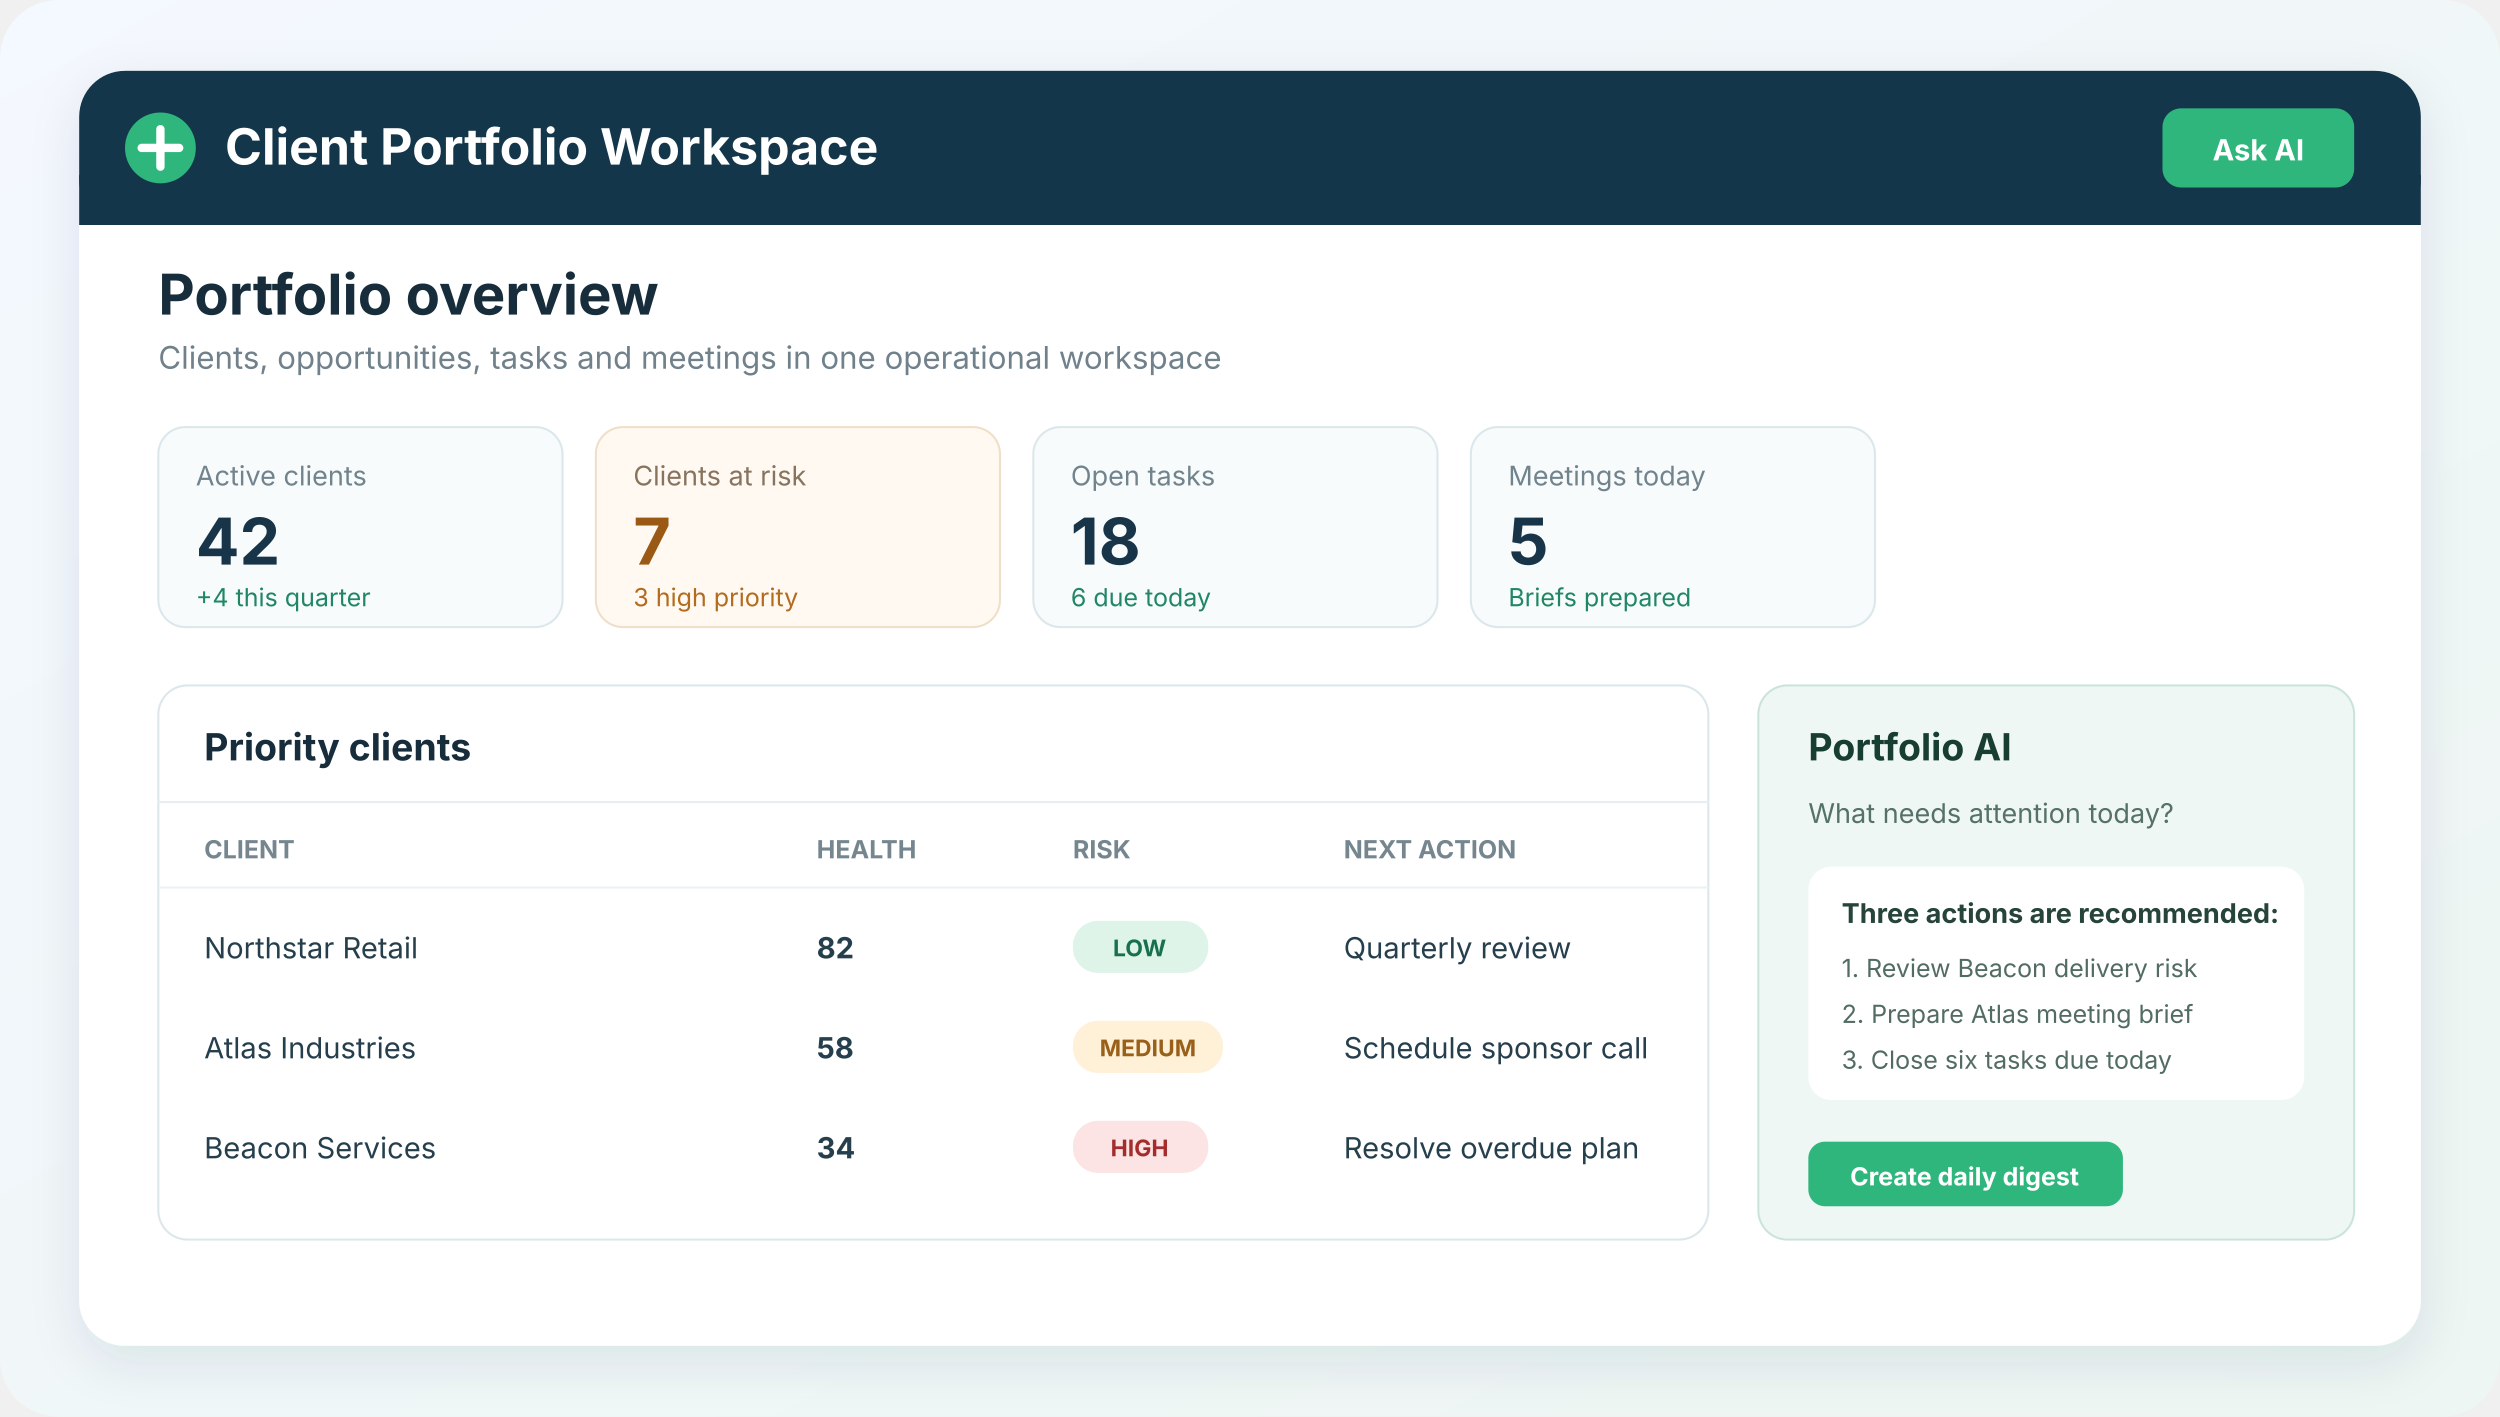
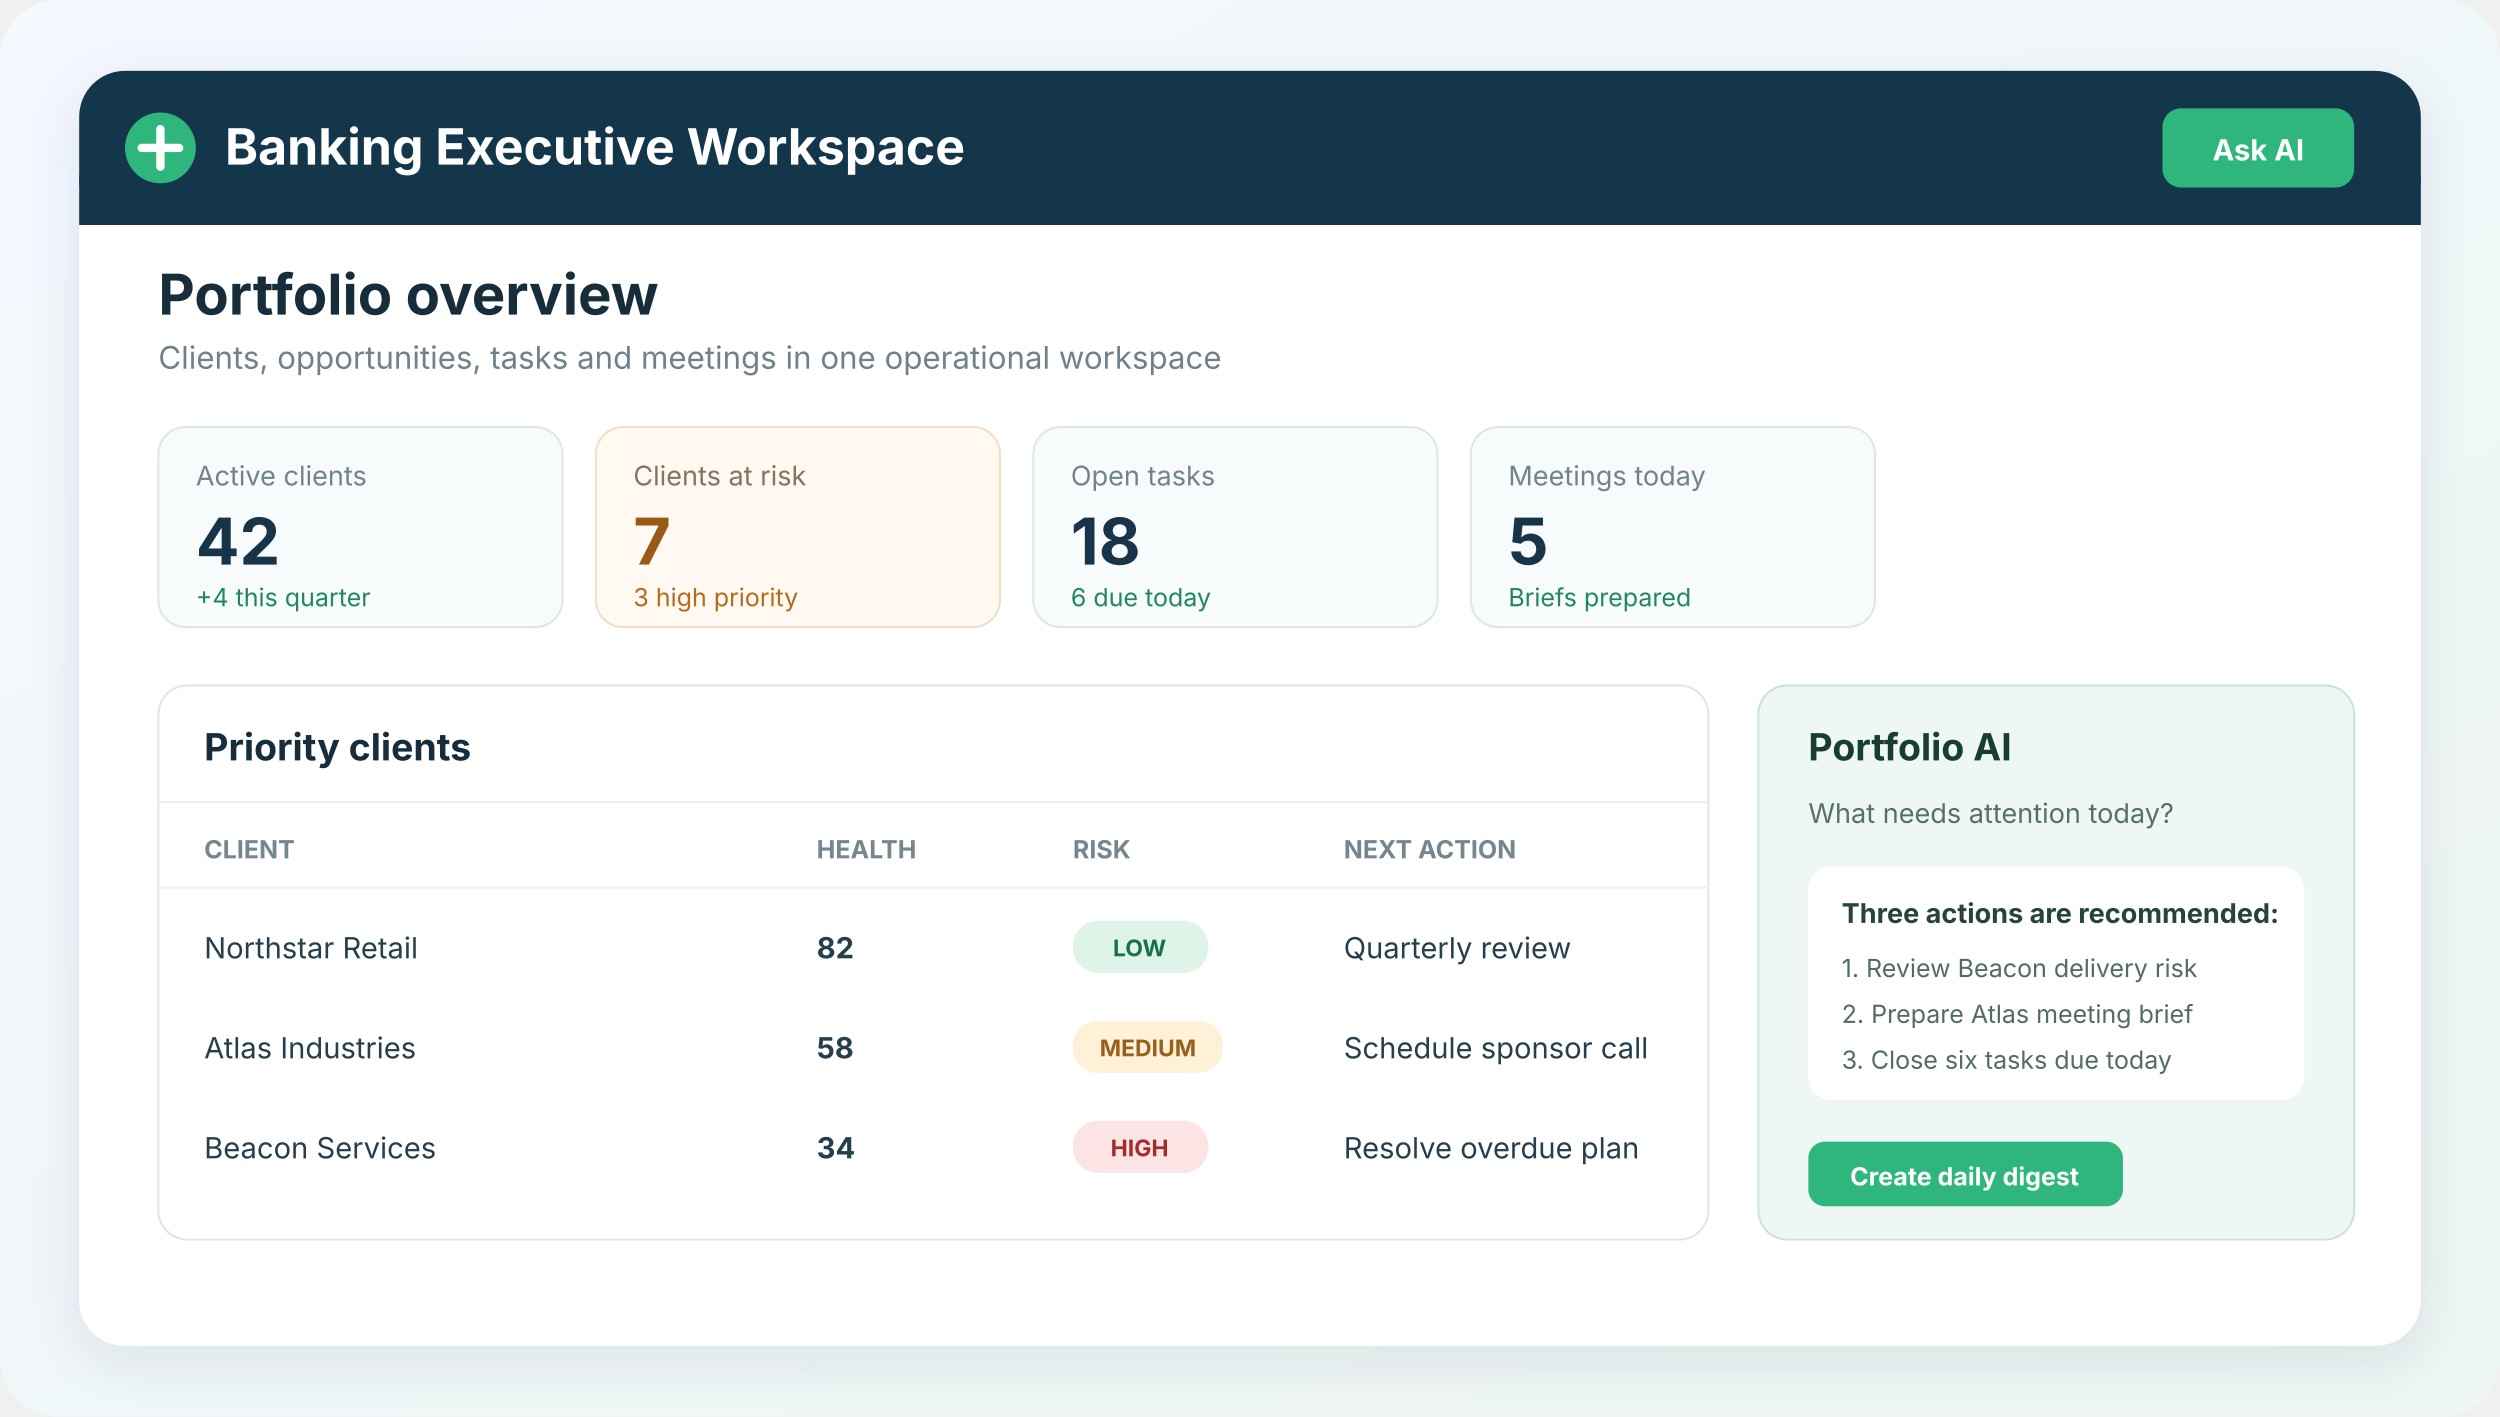
<svg xmlns="http://www.w3.org/2000/svg" width="1200" height="680" viewBox="0 0 1200 680" role="img" aria-labelledby="title description">
  <defs>
    <linearGradient id="bg" x1="0" y1="0" x2="1" y2="1">
      <stop stop-color="#f4f8ff" />
      <stop offset="1" stop-color="#edf6f2" />
    </linearGradient>
    <filter id="shadow">
      <feDropShadow dx="0" dy="8" stdDeviation="12" flood-color="#183a52" flood-opacity="0.10" />
    </filter>
  </defs>
  <rect width="1200" height="680" rx="28" fill="url(#bg)" />
  <rect x="38" y="34" width="1124" height="612" rx="22" fill="#ffffff" filter="url(#shadow)" />
  <rect x="38" y="34" width="1124" height="74" rx="22" fill="#14364b" />
  <rect x="38" y="84" width="1124" height="24" fill="#14364b" />
  <circle cx="77" cy="71" r="17" fill="#2eb67d" />
  <path d="M68 71h18M77 62v18" stroke="#fff" stroke-width="4" stroke-linecap="round" />
-   <text x="108" y="79" fill="#fff" font-family="Inter,Arial,sans-serif" font-size="24" font-weight="700">Client Portfolio Workspace</text>
+   <text x="108" y="79" fill="#fff" font-family="Inter,Arial,sans-serif" font-size="24" font-weight="700">Banking Executive Workspace</text>
  <rect x="1038" y="52" width="92" height="38" rx="9" fill="#2eb67d" />
  <text x="1084" y="77" fill="#fff" text-anchor="middle" font-family="Inter,Arial,sans-serif" font-size="14" font-weight="700">Ask AI</text>
  <text x="76" y="151" fill="#172d3b" font-family="Inter,Arial,sans-serif" font-size="27" font-weight="750">Portfolio overview</text>
  <text x="76" y="177" fill="#70818b" font-family="Inter,Arial,sans-serif" font-size="15">Clients, opportunities, tasks and meetings in one operational workspace</text>
  <g font-family="Inter,Arial,sans-serif">
    <g transform="translate(76 205)">
      <rect width="194" height="96" rx="13" fill="#f8fbfc" stroke="#dce7eb" />
      <text x="18" y="28" fill="#71838c" font-size="13">Active clients</text>
      <text x="18" y="66" fill="#173449" font-size="31" font-weight="750">42</text>
      <text x="18" y="86" fill="#208763" font-size="12">+4 this quarter</text>
    </g>
    <g transform="translate(286 205)">
      <rect width="194" height="96" rx="13" fill="#fff9f2" stroke="#f0dfc8" />
      <text x="18" y="28" fill="#88745e" font-size="13">Clients at risk</text>
      <text x="18" y="66" fill="#9a5a16" font-size="31" font-weight="750">7</text>
      <text x="18" y="86" fill="#b36b1e" font-size="12">3 high priority</text>
    </g>
    <g transform="translate(496 205)">
      <rect width="194" height="96" rx="13" fill="#f8fbfc" stroke="#dce7eb" />
      <text x="18" y="28" fill="#71838c" font-size="13">Open tasks</text>
      <text x="18" y="66" fill="#173449" font-size="31" font-weight="750">18</text>
      <text x="18" y="86" fill="#208763" font-size="12">6 due today</text>
    </g>
    <g transform="translate(706 205)">
      <rect width="194" height="96" rx="13" fill="#f8fbfc" stroke="#dce7eb" />
      <text x="18" y="28" fill="#71838c" font-size="13">Meetings today</text>
      <text x="18" y="66" fill="#173449" font-size="31" font-weight="750">5</text>
      <text x="18" y="86" fill="#208763" font-size="12">Briefs prepared</text>
    </g>
  </g>
  <rect x="76" y="329" width="744" height="266" rx="14" fill="#fff" stroke="#dce7eb" />
  <text x="98" y="365" fill="#172d3b" font-family="Inter,Arial,sans-serif" font-size="18" font-weight="700">Priority clients</text>
  <line x1="76" y1="385" x2="820" y2="385" stroke="#e7eef1" />
  <g fill="#75868f" font-family="Inter,Arial,sans-serif" font-size="12" font-weight="700">
    <text x="98" y="412">CLIENT</text>
    <text x="392" y="412">HEALTH</text>
    <text x="515" y="412">RISK</text>
    <text x="645" y="412">NEXT ACTION</text>
  </g>
  <line x1="76" y1="426" x2="820" y2="426" stroke="#edf2f4" />
  <g fill="#263f4d" font-family="Inter,Arial,sans-serif" font-size="14">
    <text x="98" y="460">Northstar Retail</text>
    <text x="392" y="460" font-weight="700">82</text>
    <rect x="515" y="442" width="65" height="25" rx="12" fill="#dff4e9" />
    <text x="547" y="459" text-anchor="middle" fill="#18704e" font-size="11" font-weight="700">LOW</text>
    <text x="645" y="460">Quarterly review</text>
    <text x="98" y="508">Atlas Industries</text>
    <text x="392" y="508" font-weight="700">58</text>
    <rect x="515" y="490" width="72" height="25" rx="12" fill="#fff0d8" />
    <text x="551" y="507" text-anchor="middle" fill="#986019" font-size="11" font-weight="700">MEDIUM</text>
    <text x="645" y="508">Schedule sponsor call</text>
    <text x="98" y="556">Beacon Services</text>
    <text x="392" y="556" font-weight="700">34</text>
    <rect x="515" y="538" width="65" height="25" rx="12" fill="#fde4e4" />
    <text x="547" y="555" text-anchor="middle" fill="#a32d2d" font-size="11" font-weight="700">HIGH</text>
    <text x="645" y="556">Resolve overdue plan</text>
  </g>
  <rect x="844" y="329" width="286" height="266" rx="14" fill="#eef7f3" stroke="#cbe4da" />
  <text x="868" y="365" fill="#173e30" font-family="Inter,Arial,sans-serif" font-size="18" font-weight="700">Portfolio AI</text>
  <text x="868" y="395" fill="#557168" font-family="Inter,Arial,sans-serif" font-size="13">What needs attention today?</text>
  <rect x="868" y="416" width="238" height="112" rx="11" fill="#fff" />
  <text x="884" y="443" fill="#27443a" font-family="Inter,Arial,sans-serif" font-size="13" font-weight="700">Three actions are recommended:</text>
  <text x="884" y="469" fill="#526c63" font-family="Inter,Arial,sans-serif" font-size="12">1. Review Beacon delivery risk</text>
  <text x="884" y="491" fill="#526c63" font-family="Inter,Arial,sans-serif" font-size="12">2. Prepare Atlas meeting brief</text>
  <text x="884" y="513" fill="#526c63" font-family="Inter,Arial,sans-serif" font-size="12">3. Close six tasks due today</text>
  <rect x="868" y="548" width="151" height="31" rx="8" fill="#2eb67d" />
  <text x="943" y="569" fill="#fff" text-anchor="middle" font-family="Inter,Arial,sans-serif" font-size="12" font-weight="700">Create daily digest</text>
</svg>
